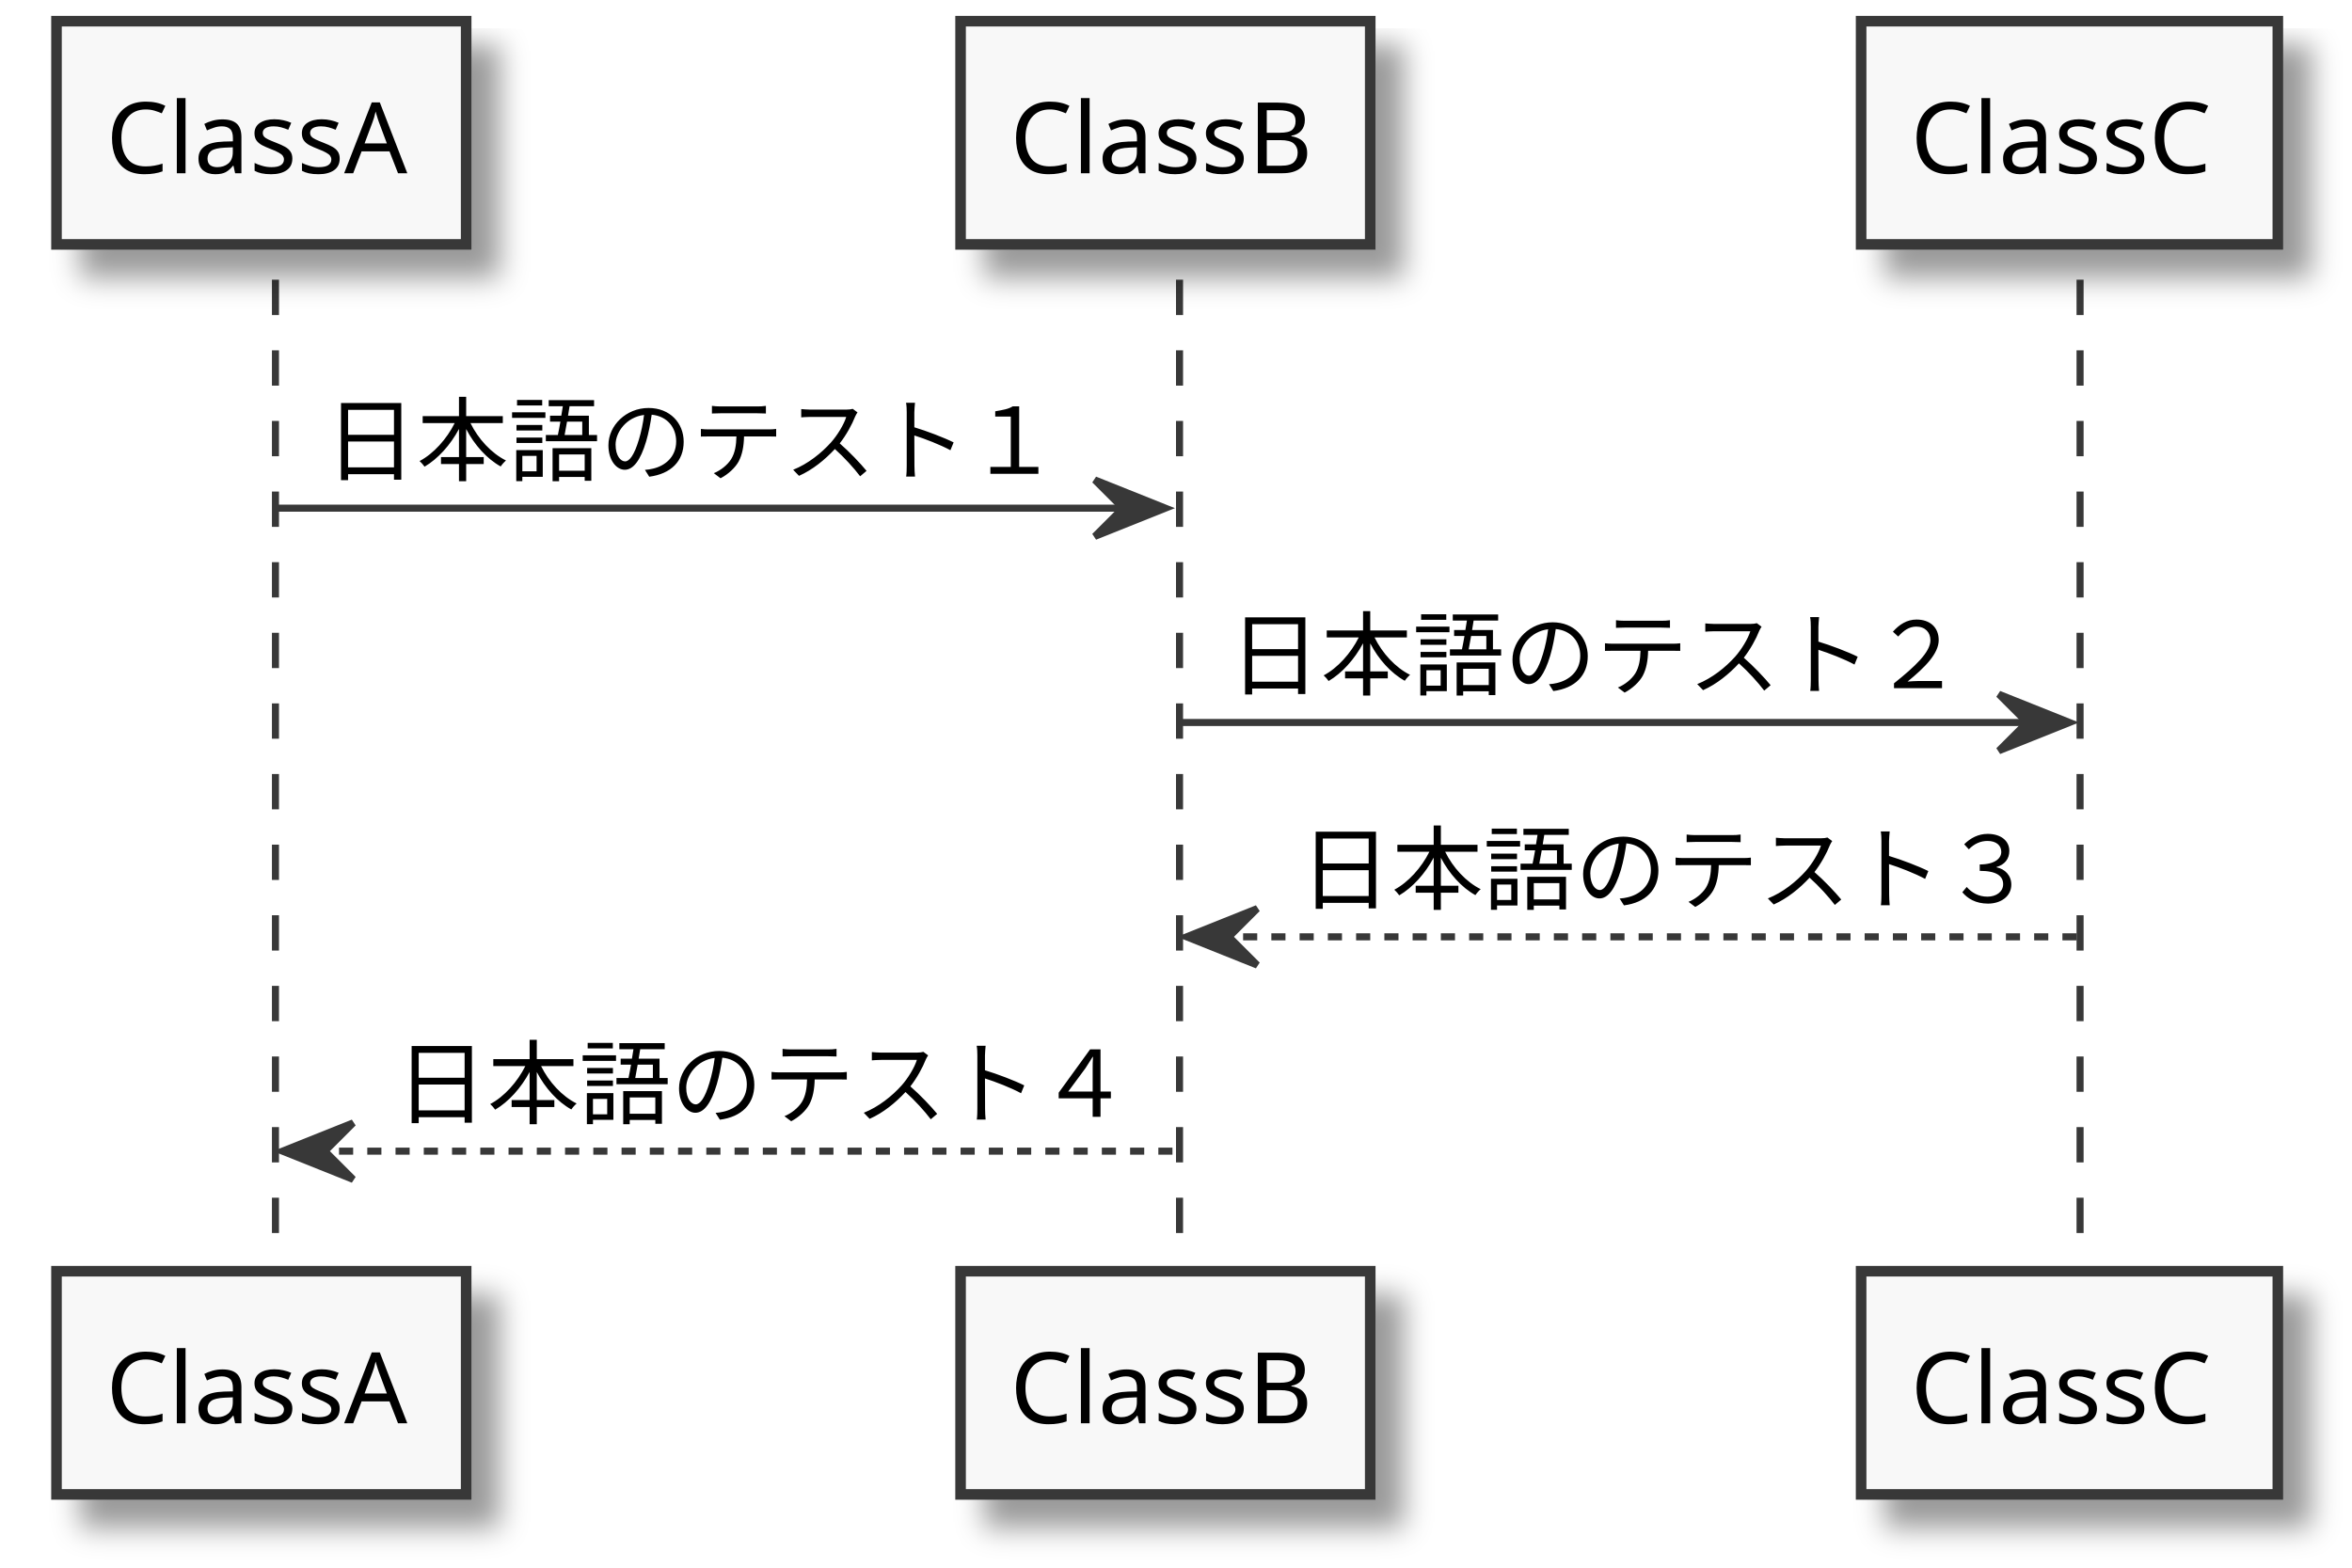
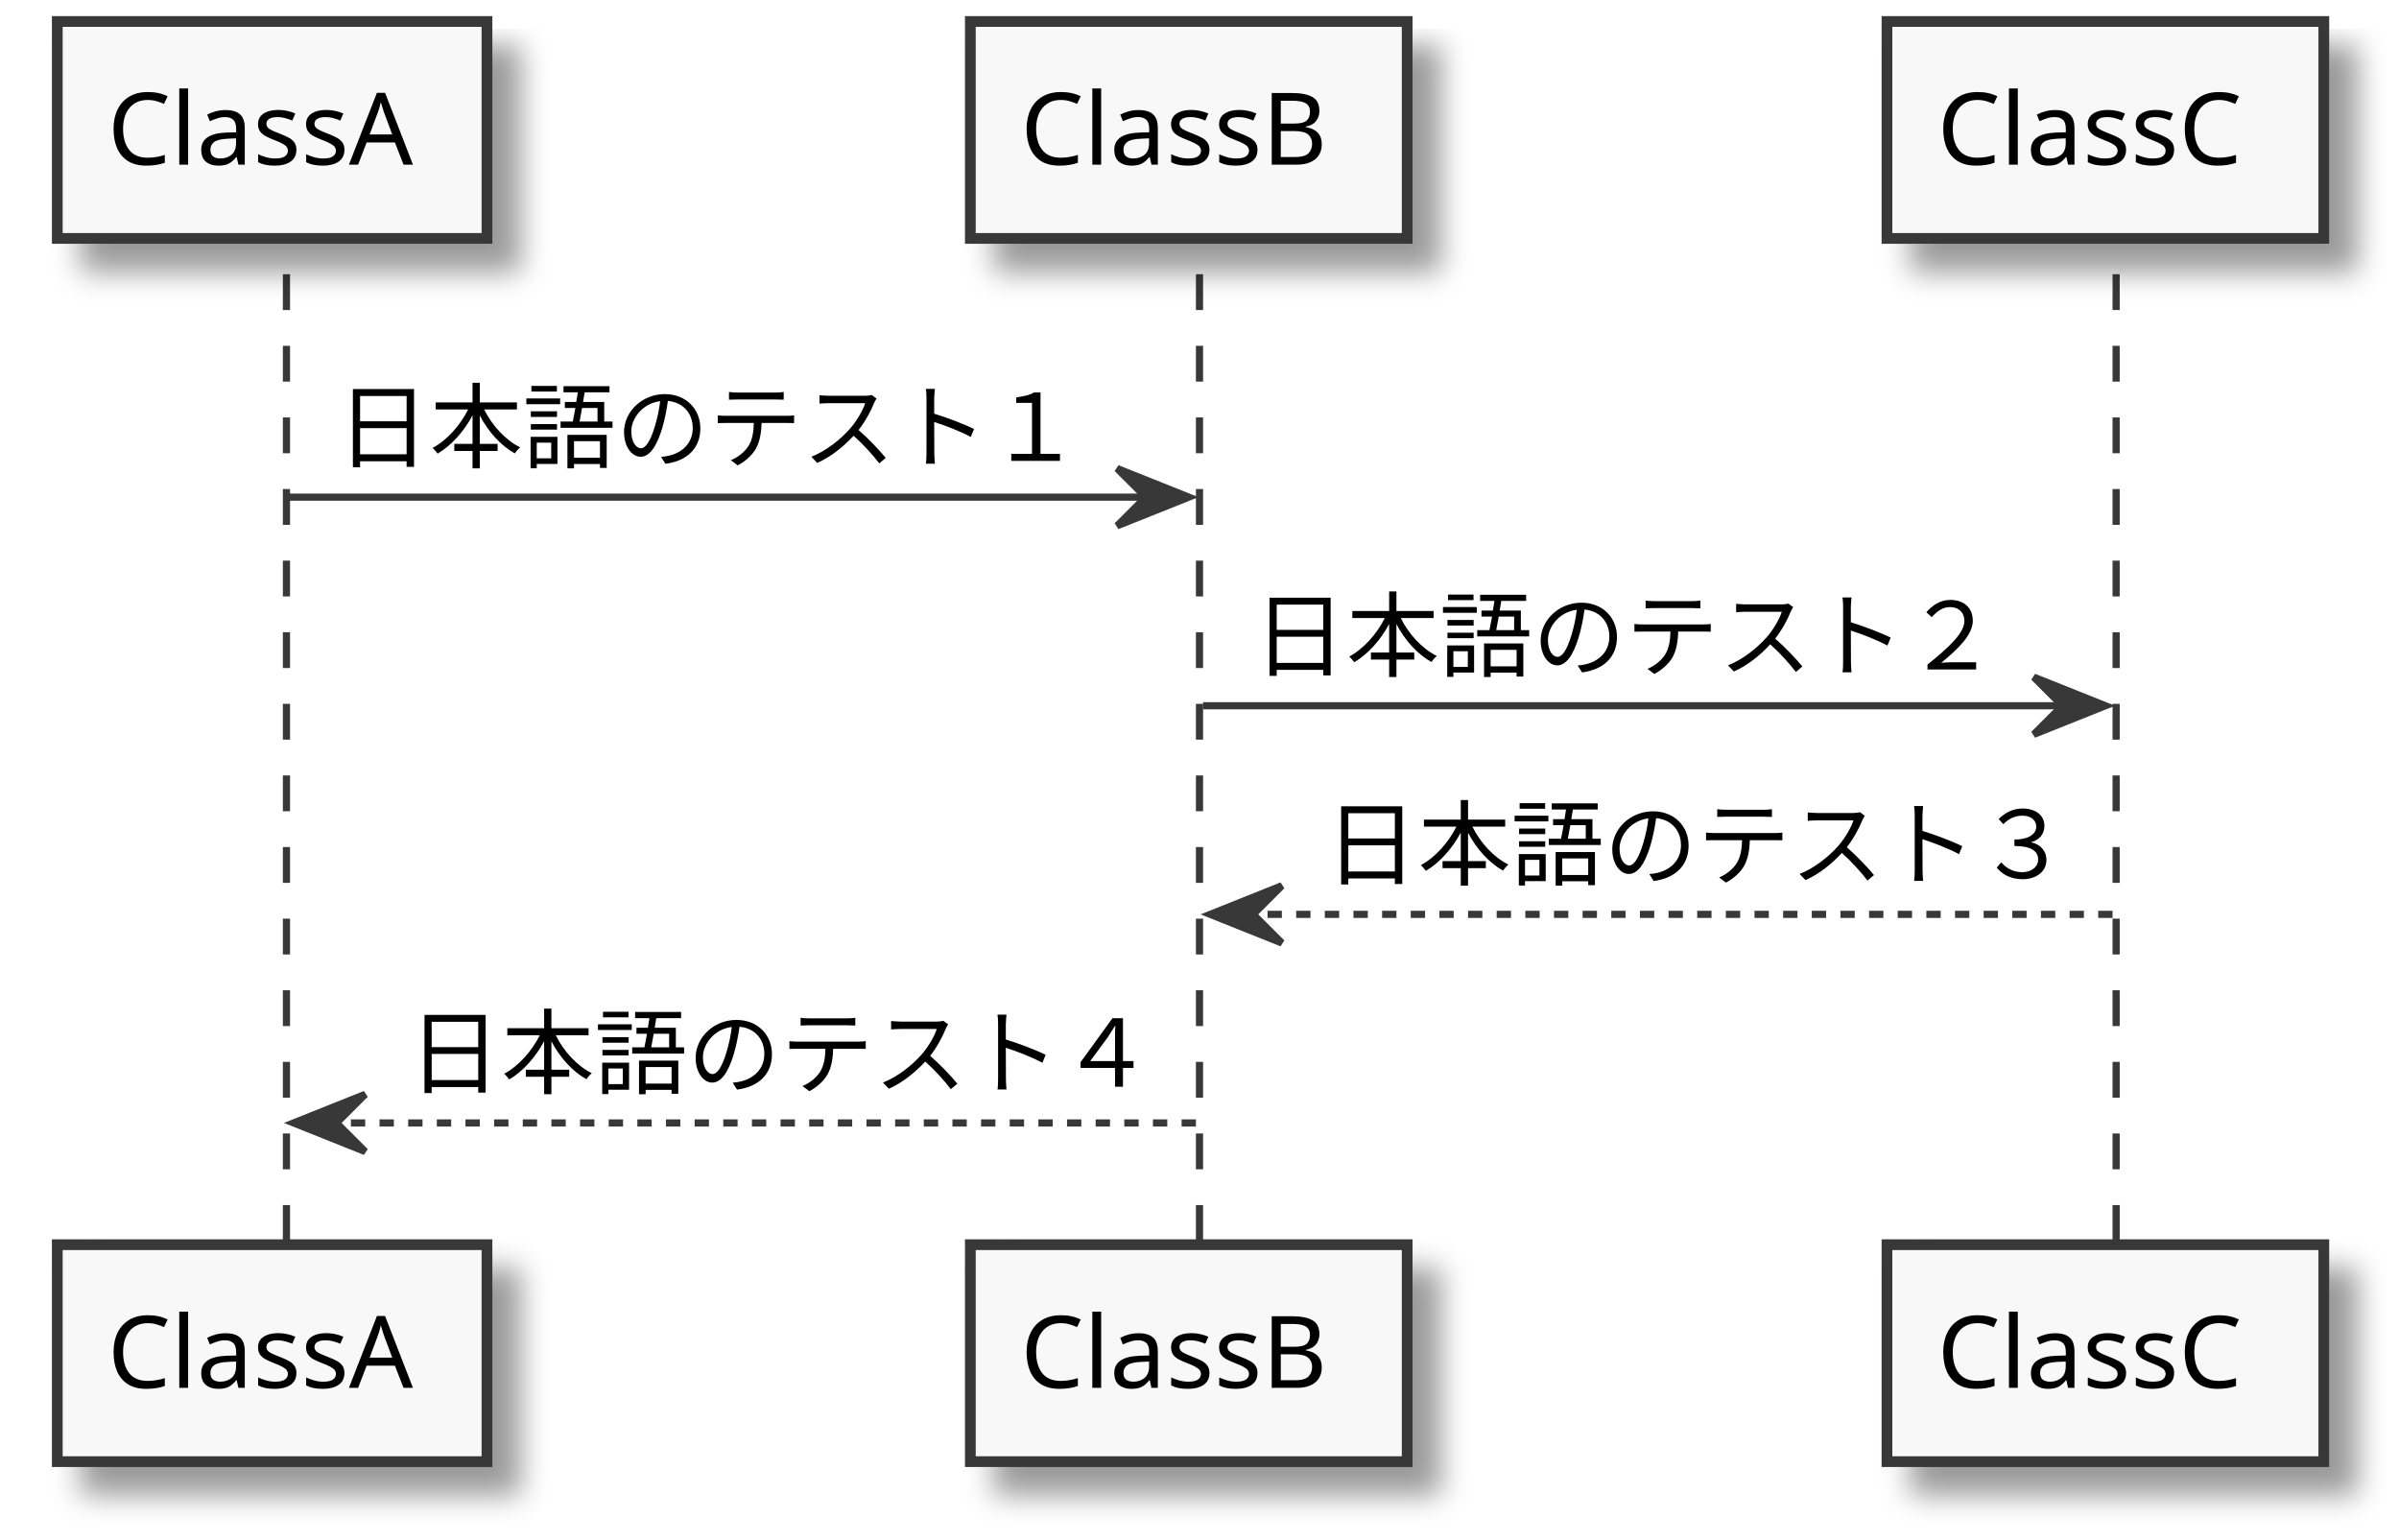
- <svg xmlns="http://www.w3.org/2000/svg" contentScriptType="application/ecmascript" contentStyleType="text/css" height="222px" preserveAspectRatio="none" style="width:333px;height:222px;" version="1.1" viewBox="0 0 333 222" width="333px" zoomAndPan="magnify">
+ <svg xmlns="http://www.w3.org/2000/svg" contentScriptType="application/ecmascript" contentStyleType="text/css" height="215px" preserveAspectRatio="none" style="width:335px;height:215px;" version="1.1" viewBox="0 0 335 215" width="335px" zoomAndPan="magnify">
  <defs>
    <filter height="300%" id="fb4w9o0u2nmlq" width="300%" x="-1" y="-1">
      <feGaussianBlur result="blurOut" stdDeviation="2.0" />
      <feColorMatrix in="blurOut" result="blurOut2" type="matrix" values="0 0 0 0 0 0 0 0 0 0 0 0 0 0 0 0 0 0 .4 0" />
      <feOffset dx="4.0" dy="4.0" in="blurOut2" result="blurOut3" />
      <feBlend in="SourceGraphic" in2="blurOut3" mode="normal" />
    </filter>
  </defs>
  <g>
-     <line style="stroke: #383838; stroke-width: 1.0; stroke-dasharray: 5.0,5.0;" x1="39" x2="39" y1="39.609" y2="181.016" />
-     <line style="stroke: #383838; stroke-width: 1.0; stroke-dasharray: 5.0,5.0;" x1="167" x2="167" y1="39.609" y2="181.016" />
-     <line style="stroke: #383838; stroke-width: 1.0; stroke-dasharray: 5.0,5.0;" x1="294.5" x2="294.5" y1="39.609" y2="181.016" />
-     <rect fill="#F8F8F8" filter="url(#fb4w9o0u2nmlq)" height="31.609" style="stroke: #383838; stroke-width: 1.5;" width="58" x="8" y="3" />
-     <text fill="#000000" font-family="sans-serif" font-size="14" lengthAdjust="spacingAndGlyphs" textLength="44" x="15" y="24.533">ClassA</text>
-     <rect fill="#F8F8F8" filter="url(#fb4w9o0u2nmlq)" height="31.609" style="stroke: #383838; stroke-width: 1.5;" width="58" x="8" y="180.016" />
-     <text fill="#000000" font-family="sans-serif" font-size="14" lengthAdjust="spacingAndGlyphs" textLength="44" x="15" y="201.549">ClassA</text>
-     <rect fill="#F8F8F8" filter="url(#fb4w9o0u2nmlq)" height="31.609" style="stroke: #383838; stroke-width: 1.5;" width="58" x="136" y="3" />
-     <text fill="#000000" font-family="sans-serif" font-size="14" lengthAdjust="spacingAndGlyphs" textLength="44" x="143" y="24.533">ClassB</text>
-     <rect fill="#F8F8F8" filter="url(#fb4w9o0u2nmlq)" height="31.609" style="stroke: #383838; stroke-width: 1.5;" width="58" x="136" y="180.016" />
-     <text fill="#000000" font-family="sans-serif" font-size="14" lengthAdjust="spacingAndGlyphs" textLength="44" x="143" y="201.549">ClassB</text>
-     <rect fill="#F8F8F8" filter="url(#fb4w9o0u2nmlq)" height="31.609" style="stroke: #383838; stroke-width: 1.5;" width="59" x="263.5" y="3" />
-     <text fill="#000000" font-family="sans-serif" font-size="14" lengthAdjust="spacingAndGlyphs" textLength="45" x="270.5" y="24.533">ClassC</text>
-     <rect fill="#F8F8F8" filter="url(#fb4w9o0u2nmlq)" height="31.609" style="stroke: #383838; stroke-width: 1.5;" width="59" x="263.5" y="180.016" />
-     <text fill="#000000" font-family="sans-serif" font-size="14" lengthAdjust="spacingAndGlyphs" textLength="45" x="270.5" y="201.549">ClassC</text>
-     <polygon fill="#383838" points="155,67.961,165,71.961,155,75.961,159,71.961" style="stroke: #383838; stroke-width: 1.0;" />
-     <line style="stroke: #383838; stroke-width: 1.0;" x1="39" x2="161" y1="71.961" y2="71.961" />
-     <text fill="#000000" font-family="sans-serif" font-size="13" lengthAdjust="spacingAndGlyphs" textLength="104" x="46" y="67.105">日本語のテスト１</text>
-     <polygon fill="#383838" points="283,98.312,293,102.312,283,106.312,287,102.312" style="stroke: #383838; stroke-width: 1.0;" />
-     <line style="stroke: #383838; stroke-width: 1.0;" x1="167" x2="289" y1="102.312" y2="102.312" />
-     <text fill="#000000" font-family="sans-serif" font-size="13" lengthAdjust="spacingAndGlyphs" textLength="104" x="174" y="97.456">日本語のテスト２</text>
-     <polygon fill="#383838" points="178,128.664,168,132.664,178,136.664,174,132.664" style="stroke: #383838; stroke-width: 1.0;" />
-     <line style="stroke: #383838; stroke-width: 1.0; stroke-dasharray: 2.0,2.0;" x1="172" x2="294" y1="132.664" y2="132.664" />
-     <text fill="#000000" font-family="sans-serif" font-size="13" lengthAdjust="spacingAndGlyphs" textLength="104" x="184" y="127.808">日本語のテスト３</text>
-     <polygon fill="#383838" points="50,159.016,40,163.016,50,167.016,46,163.016" style="stroke: #383838; stroke-width: 1.0;" />
-     <line style="stroke: #383838; stroke-width: 1.0; stroke-dasharray: 2.0,2.0;" x1="44" x2="166" y1="163.016" y2="163.016" />
-     <text fill="#000000" font-family="sans-serif" font-size="13" lengthAdjust="spacingAndGlyphs" textLength="104" x="56" y="158.159">日本語のテスト４</text>
+     <line style="stroke: #383838; stroke-width: 1.0; stroke-dasharray: 5.0,5.0;" x1="40" x2="40" y1="38.297" y2="174.828" />
+     <line style="stroke: #383838; stroke-width: 1.0; stroke-dasharray: 5.0,5.0;" x1="167.5" x2="167.5" y1="38.297" y2="174.828" />
+     <line style="stroke: #383838; stroke-width: 1.0; stroke-dasharray: 5.0,5.0;" x1="295.5" x2="295.5" y1="38.297" y2="174.828" />
+     <rect fill="#F8F8F8" filter="url(#fb4w9o0u2nmlq)" height="30.297" style="stroke: #383838; stroke-width: 1.5;" width="60" x="8" y="3" />
+     <text fill="#000000" font-family="sans-serif" font-size="14" lengthAdjust="spacingAndGlyphs" textLength="46" x="15" y="22.995">ClassA</text>
+     <rect fill="#F8F8F8" filter="url(#fb4w9o0u2nmlq)" height="30.297" style="stroke: #383838; stroke-width: 1.5;" width="60" x="8" y="173.828" />
+     <text fill="#000000" font-family="sans-serif" font-size="14" lengthAdjust="spacingAndGlyphs" textLength="46" x="15" y="193.823">ClassA</text>
+     <rect fill="#F8F8F8" filter="url(#fb4w9o0u2nmlq)" height="30.297" style="stroke: #383838; stroke-width: 1.5;" width="61" x="135.5" y="3" />
+     <text fill="#000000" font-family="sans-serif" font-size="14" lengthAdjust="spacingAndGlyphs" textLength="47" x="142.5" y="22.995">ClassB</text>
+     <rect fill="#F8F8F8" filter="url(#fb4w9o0u2nmlq)" height="30.297" style="stroke: #383838; stroke-width: 1.5;" width="61" x="135.5" y="173.828" />
+     <text fill="#000000" font-family="sans-serif" font-size="14" lengthAdjust="spacingAndGlyphs" textLength="47" x="142.5" y="193.823">ClassB</text>
+     <rect fill="#F8F8F8" filter="url(#fb4w9o0u2nmlq)" height="30.297" style="stroke: #383838; stroke-width: 1.5;" width="61" x="263.5" y="3" />
+     <text fill="#000000" font-family="sans-serif" font-size="14" lengthAdjust="spacingAndGlyphs" textLength="47" x="270.5" y="22.995">ClassC</text>
+     <rect fill="#F8F8F8" filter="url(#fb4w9o0u2nmlq)" height="30.297" style="stroke: #383838; stroke-width: 1.5;" width="61" x="263.5" y="173.828" />
+     <text fill="#000000" font-family="sans-serif" font-size="14" lengthAdjust="spacingAndGlyphs" textLength="47" x="270.5" y="193.823">ClassC</text>
+     <polygon fill="#383838" points="156,65.43,166,69.43,156,73.43,160,69.43" style="stroke: #383838; stroke-width: 1.0;" />
+     <line style="stroke: #383838; stroke-width: 1.0;" x1="40" x2="162" y1="69.43" y2="69.43" />
+     <text fill="#000000" font-family="sans-serif" font-size="13" lengthAdjust="spacingAndGlyphs" textLength="104" x="47" y="64.364">日本語のテスト１</text>
+     <polygon fill="#383838" points="284,94.562,294,98.562,284,102.562,288,98.562" style="stroke: #383838; stroke-width: 1.0;" />
+     <line style="stroke: #383838; stroke-width: 1.0;" x1="168" x2="290" y1="98.562" y2="98.562" />
+     <text fill="#000000" font-family="sans-serif" font-size="13" lengthAdjust="spacingAndGlyphs" textLength="104" x="175" y="93.497">日本語のテスト２</text>
+     <polygon fill="#383838" points="179,123.695,169,127.695,179,131.695,175,127.695" style="stroke: #383838; stroke-width: 1.0;" />
+     <line style="stroke: #383838; stroke-width: 1.0; stroke-dasharray: 2.0,2.0;" x1="173" x2="295" y1="127.695" y2="127.695" />
+     <text fill="#000000" font-family="sans-serif" font-size="13" lengthAdjust="spacingAndGlyphs" textLength="104" x="185" y="122.629">日本語のテスト３</text>
+     <polygon fill="#383838" points="51,152.828,41,156.828,51,160.828,47,156.828" style="stroke: #383838; stroke-width: 1.0;" />
+     <line style="stroke: #383838; stroke-width: 1.0; stroke-dasharray: 2.0,2.0;" x1="45" x2="167" y1="156.828" y2="156.828" />
+     <text fill="#000000" font-family="sans-serif" font-size="13" lengthAdjust="spacingAndGlyphs" textLength="104" x="57" y="151.762">日本語のテスト４</text>
  </g>
</svg>
